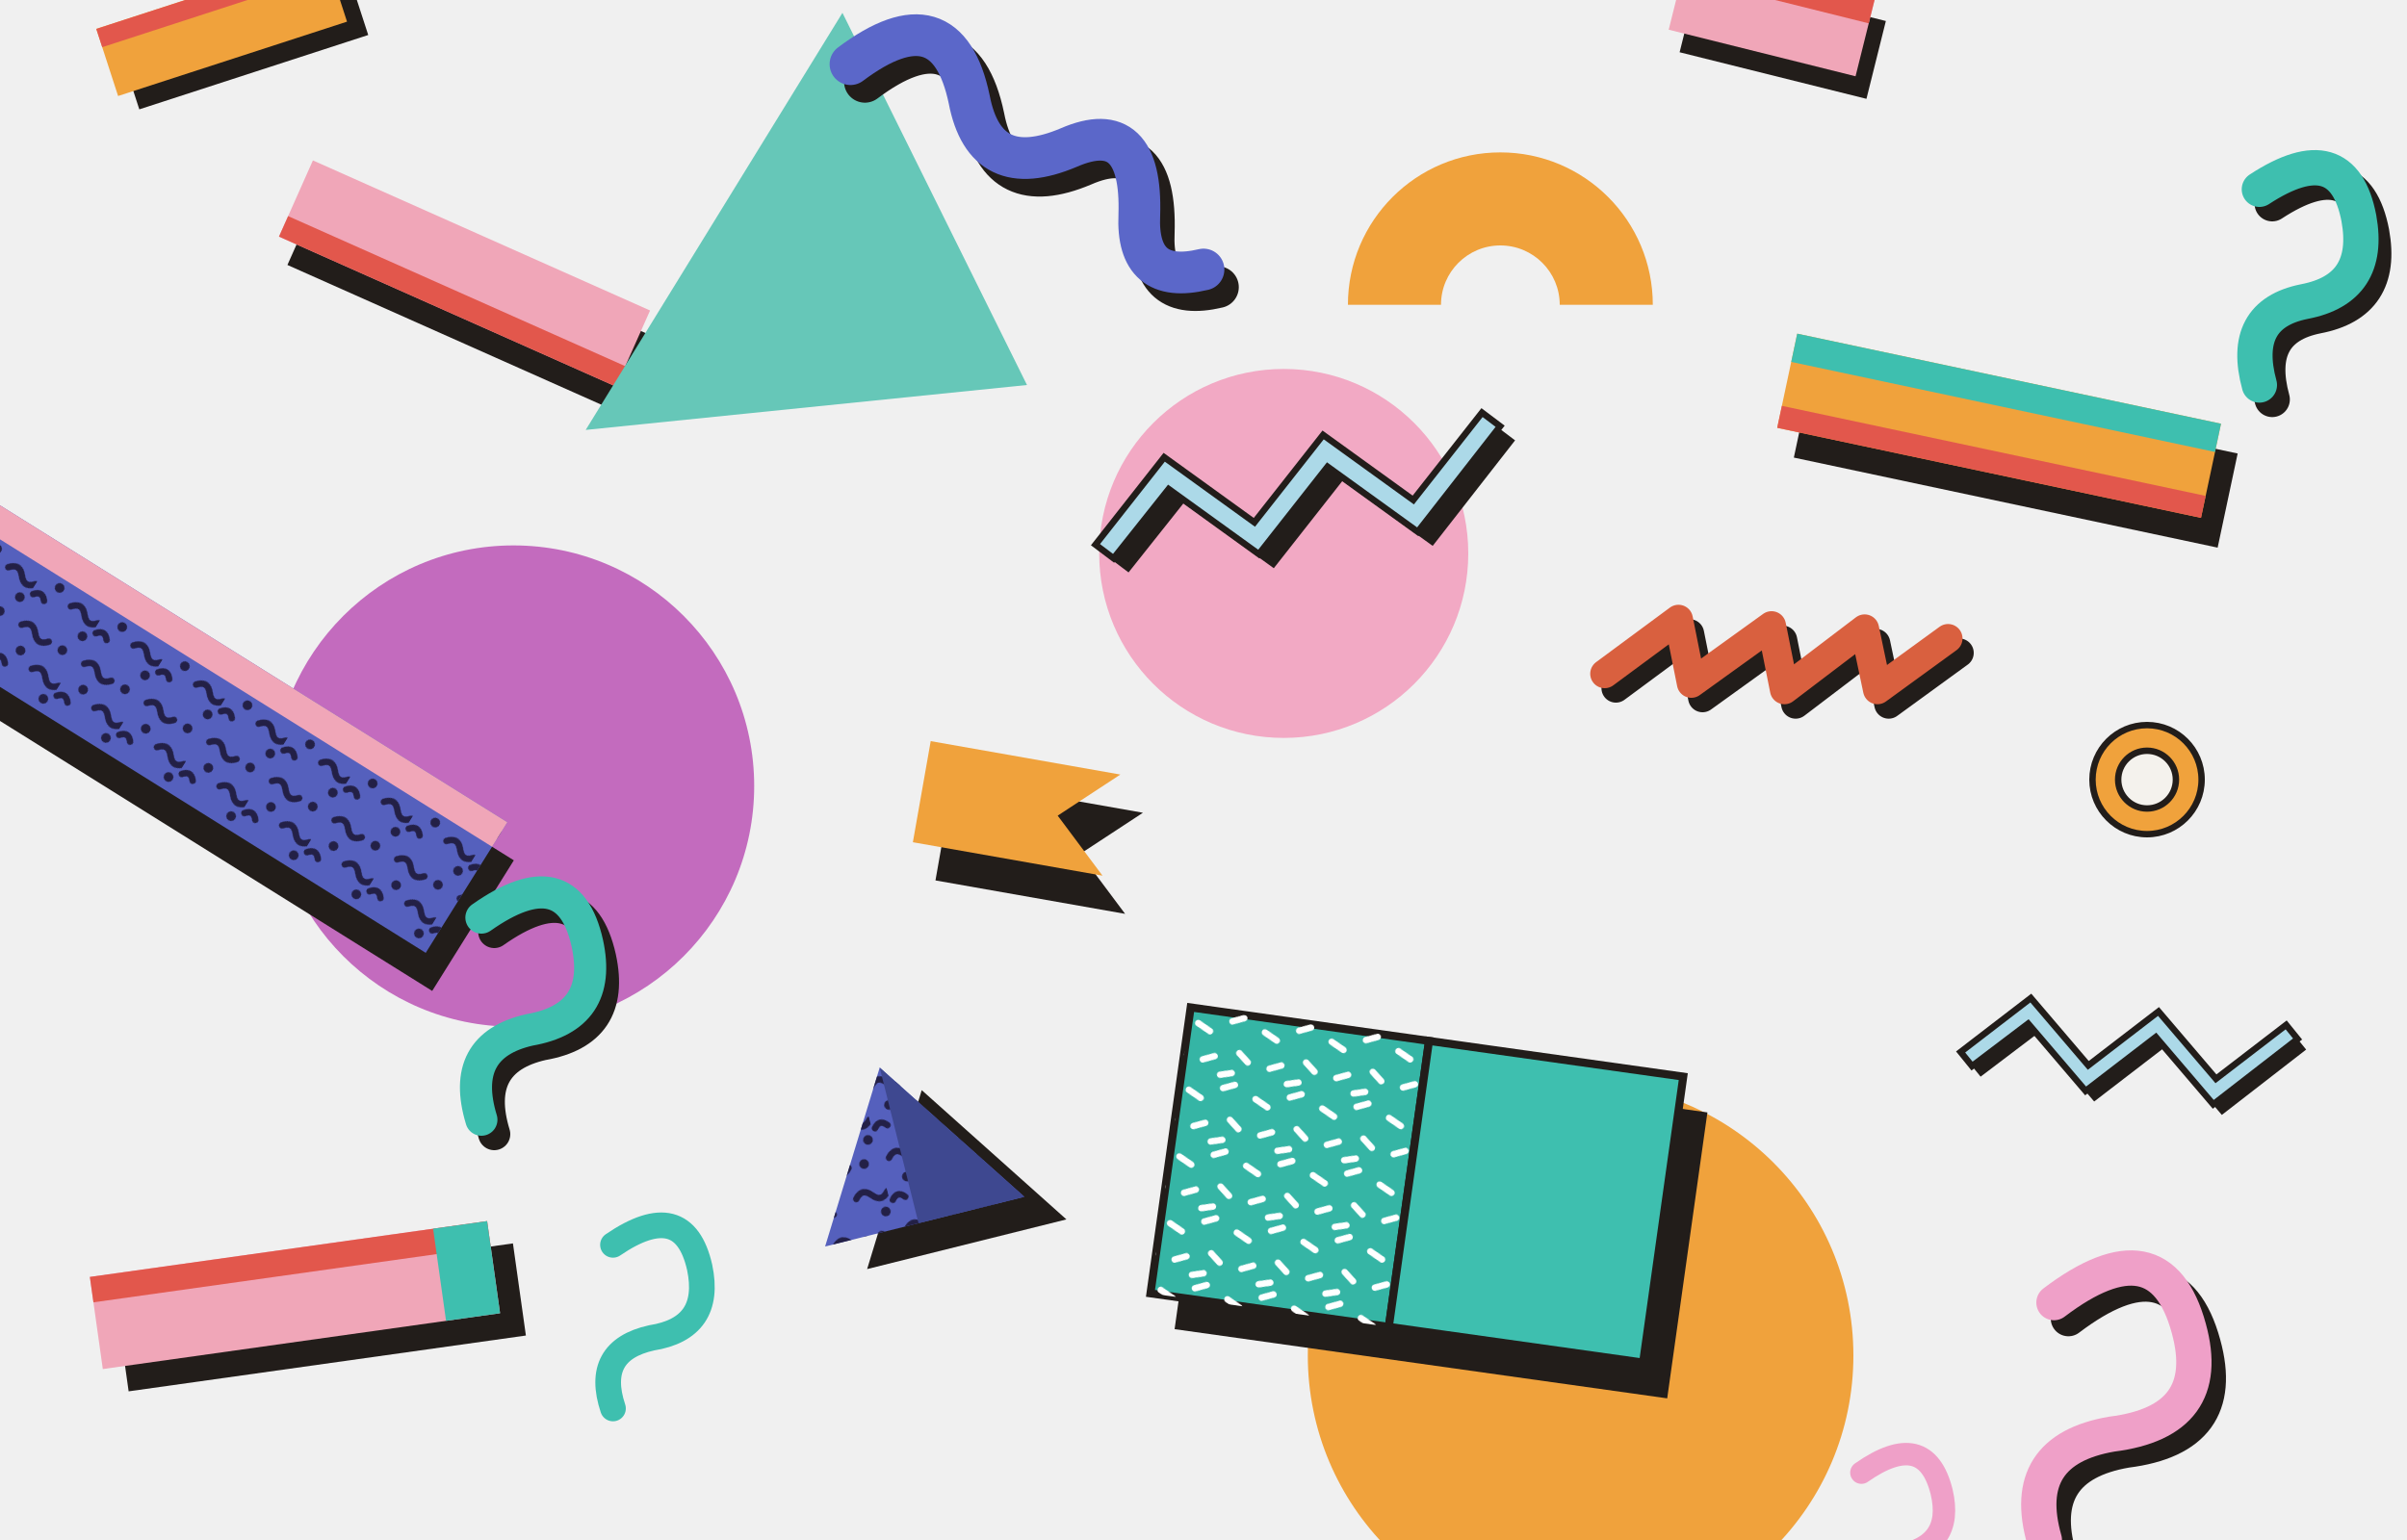
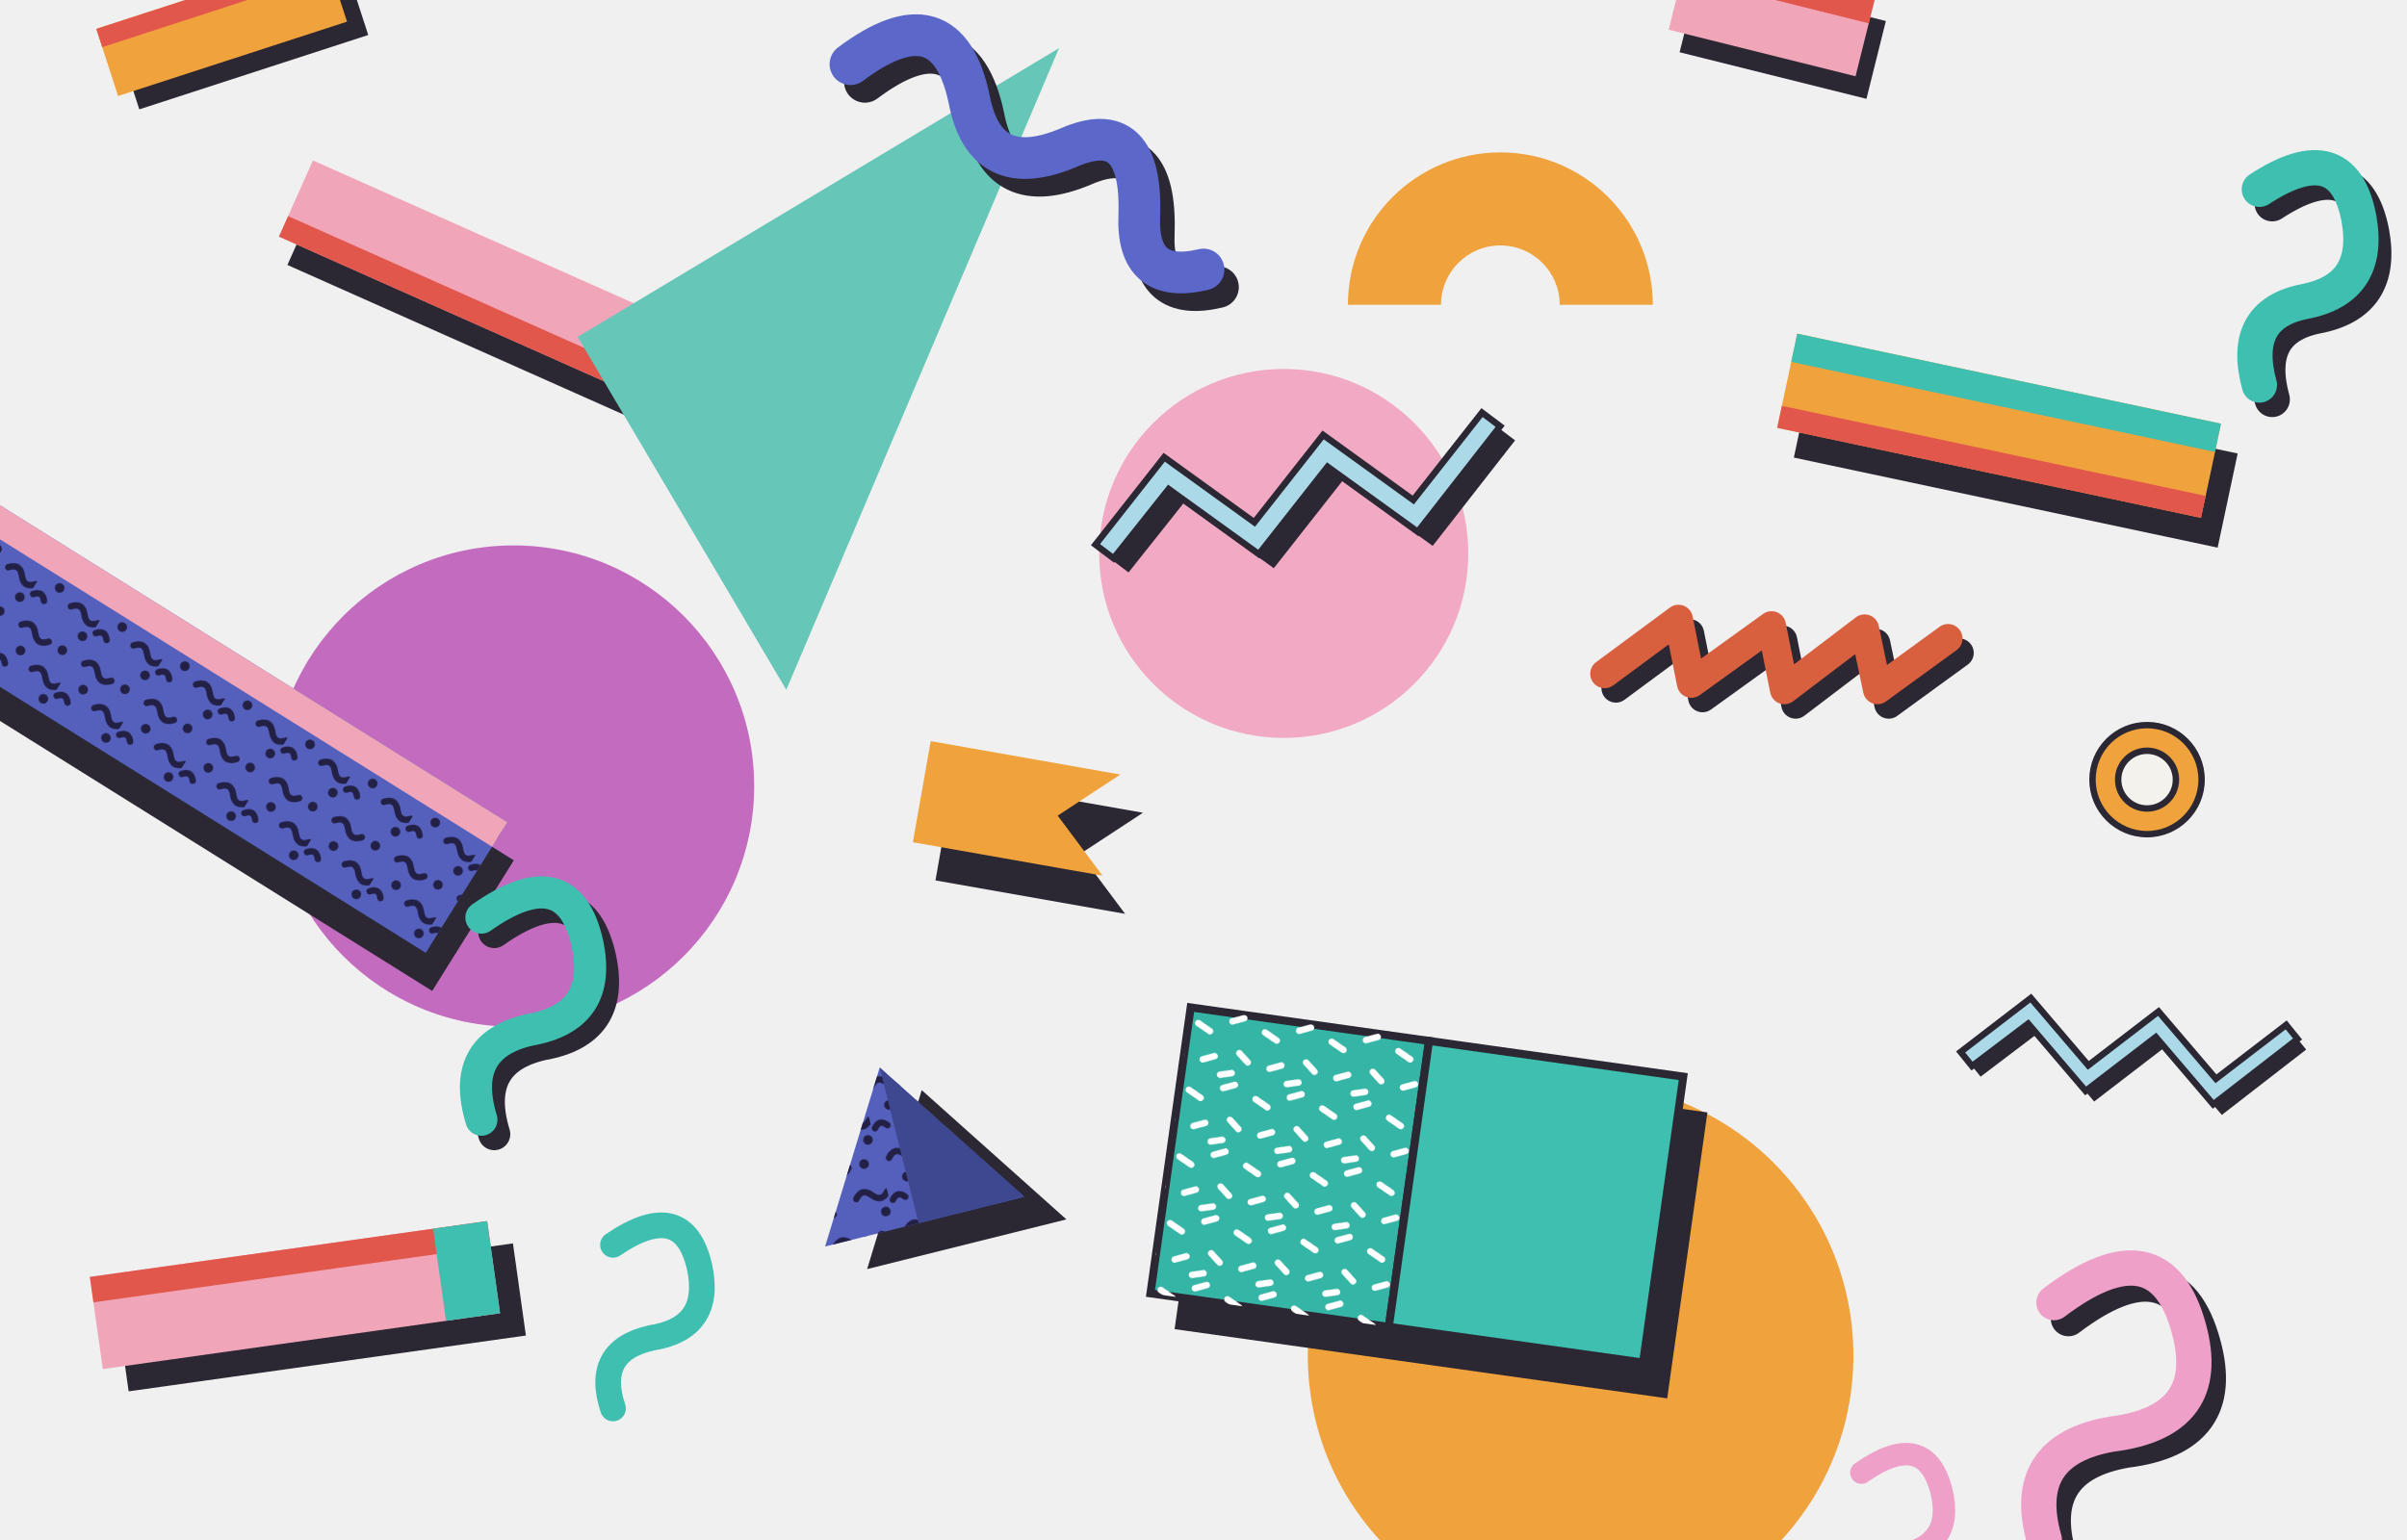
<svg xmlns="http://www.w3.org/2000/svg" width="1500" height="960" viewBox="0 0 1500 960">
  <defs>
    <pattern id="tz" width="46" height="46" patternUnits="userSpaceOnUse">
      <g fill="none" stroke="#232046" stroke-width="4" stroke-linecap="round">
        <path d="M6 10 q5 -6 10 0 t10 0" />
        <path d="M26 30 q5 -6 10 0 t10 0" />
        <path d="M2 36 q4 -5 8 0" />
      </g>
      <g fill="#232046">
        <circle cx="36" cy="10" r="3" />
        <circle cx="14" cy="24" r="3" />
        <circle cx="42" cy="42" r="3" />
      </g>
    </pattern>
    <pattern id="spr" width="42" height="42" patternUnits="userSpaceOnUse">
      <g stroke="#FFFFFF" stroke-width="4" stroke-linecap="round">
        <line x1="6" y1="9" x2="14" y2="13" />
        <line x1="27" y1="5" x2="34" y2="2" />
        <line x1="34" y1="24" x2="40" y2="29" />
        <line x1="12" y1="31" x2="19" y2="28" />
        <line x1="24" y1="39" x2="31" y2="37" />
      </g>
    </pattern>
  </defs>
  <circle cx="320" cy="490" r="150" fill="#C36BBE" />
  <circle cx="800" cy="345" r="115" fill="#F2A9C4" />
  <circle cx="985" cy="845" r="170" fill="#F0A23C" />
  <g transform="translate(60,18) rotate(-18)">
-     <rect x="10" y="12" width="150" height="44" fill="#221D1A" />
+     <rect x="10" y="12" width="150" height="44" fill="#2B2733" />
    <rect x="0" y="0" width="150" height="44" fill="#F0A23C" />
    <rect x="0" y="0" width="150" height="12" fill="#E2574C" />
  </g>
  <g transform="translate(195,100) rotate(24)">
-     <rect x="12" y="14" width="230" height="52" fill="#221D1A" />
+     <rect x="12" y="14" width="230" height="52" fill="#2B2733" />
    <rect x="0" y="0" width="230" height="52" fill="#F0A6B8" />
    <rect x="0" y="38" width="230" height="14" fill="#E2574C" />
  </g>
-   <polygon points="365,268 640,240 525,8" fill="#66C7B8" />
-   <path d="M530 40 q60 -45 74 22 q10 52 62 30 q46 -20 44 42 q-2 44 40 34" fill="none" stroke="#221D1A" stroke-width="26" stroke-linecap="round" transform="translate(9,11)" />
+   <polygon points="360,210 660,30 490,430" fill="#66C7B8" />
+   <path d="M530 40 q60 -45 74 22 q10 52 62 30 q46 -20 44 42 q-2 44 40 34" fill="none" stroke="#2B2733" stroke-width="26" stroke-linecap="round" transform="translate(9,11)" />
  <path d="M530 40 q60 -45 74 22 q10 52 62 30 q46 -20 44 42 q-2 44 40 34" fill="none" stroke="#5B67C9" stroke-width="26" stroke-linecap="round" />
  <path d="M840 190 A 95 95 0 0 1 1030 190 L 972 190 A 37 37 0 0 0 898 190 Z" fill="#F0A23C" />
  <g transform="translate(1052,-30) rotate(14)">
-     <rect x="10" y="12" width="120" height="50" fill="#221D1A" />
+     <rect x="10" y="12" width="120" height="50" fill="#2B2733" />
    <rect x="0" y="0" width="120" height="50" fill="#F0A6B8" />
    <rect x="0" y="0" width="120" height="16" fill="#E2574C" />
  </g>
-   <path d="M1408 118 q52 -34 62 18 q8 44 -34 52 q-40 8 -28 52" fill="none" stroke="#221D1A" stroke-width="22" stroke-linecap="round" transform="translate(8,9)" />
+   <path d="M1408 118 q52 -34 62 18 q8 44 -34 52 q-40 8 -28 52" fill="none" stroke="#2B2733" stroke-width="22" stroke-linecap="round" transform="translate(8,9)" />
  <path d="M1408 118 q52 -34 62 18 q8 44 -34 52 q-40 8 -28 52" fill="none" stroke="#3EBFAF" stroke-width="22" stroke-linecap="round" />
  <g transform="translate(1120,208) rotate(12)">
-     <rect x="14" y="16" width="270" height="60" fill="#221D1A" />
+     <rect x="14" y="16" width="270" height="60" fill="#2B2733" />
    <rect x="0" y="0" width="270" height="60" fill="#F0A23C" />
    <rect x="0" y="0" width="270" height="18" fill="#3EBFAF" />
    <rect x="0" y="46" width="270" height="14" fill="#E2574C" />
  </g>
  <g transform="translate(-40,290) rotate(32)">
-     <rect x="16" y="18" width="420" height="96" fill="#221D1A" />
+     <rect x="16" y="18" width="420" height="96" fill="#2B2733" />
    <rect x="0" y="0" width="420" height="96" fill="#5560BD" />
    <rect x="0" y="0" width="420" height="96" fill="url(#tz)" />
    <rect x="0" y="0" width="420" height="18" fill="#F0A6B8" />
  </g>
  <g transform="translate(676,292) rotate(-8)">
-     <polygon points="8,58 58,10 108,58 158,10 208,58 258,10 268,20 208,78 158,30 108,78 58,30 18,68" fill="#221D1A" />
-     <polygon points="0,48 50,0 100,48 150,0 200,48 250,0 260,10 200,68 150,20 100,68 50,20 10,58" fill="#ACD9E8" stroke="#221D1A" stroke-width="4" />
+     <polygon points="8,58 58,10 108,58 158,10 208,58 258,10 268,20 208,78 158,30 108,78 58,30 18,68" fill="#2B2733" />
+     <polygon points="0,48 50,0 100,48 150,0 200,48 250,0 260,10 200,68 150,20 100,68 50,20 10,58" fill="#ACD9E8" stroke="#2B2733" stroke-width="4" />
  </g>
-   <path d="M1000 420 l46 -34 8 40 50 -36 8 40 50 -38 8 38 44 -32" fill="none" stroke="#221D1A" stroke-width="18" stroke-linecap="round" stroke-linejoin="round" transform="translate(7,9)" />
+   <path d="M1000 420 l46 -34 8 40 50 -36 8 40 50 -38 8 38 44 -32" fill="none" stroke="#2B2733" stroke-width="18" stroke-linecap="round" stroke-linejoin="round" transform="translate(7,9)" />
  <path d="M1000 420 l46 -34 8 40 50 -36 8 40 50 -38 8 38 44 -32" fill="none" stroke="#D9603F" stroke-width="18" stroke-linecap="round" stroke-linejoin="round" />
  <circle cx="1338" cy="486" r="26" fill="#F4F2ED" />
  <circle cx="1338" cy="486" r="26" fill="none" stroke="#F0A23C" stroke-width="14" />
-   <circle cx="1338" cy="486" r="34" fill="none" stroke="#221D1A" stroke-width="4" />
-   <circle cx="1338" cy="486" r="18" fill="none" stroke="#221D1A" stroke-width="4" />
+   <circle cx="1338" cy="486" r="34" fill="none" stroke="#2B2733" stroke-width="4" />
+   <circle cx="1338" cy="486" r="18" fill="none" stroke="#2B2733" stroke-width="4" />
  <g transform="translate(580,462) rotate(10)">
-     <polygon points="10,12 130,12 96,44 130,76 10,76" fill="#221D1A" transform="translate(8,9)" />
+     <polygon points="10,12 130,12 96,44 130,76 10,76" fill="#2B2733" transform="translate(8,9)" />
    <polygon points="0,0 120,0 86,32 120,64 0,64" fill="#F0A23C" />
  </g>
-   <path d="M300 572 q54 -38 66 16 q10 46 -36 54 q-44 10 -30 56" fill="none" stroke="#221D1A" stroke-width="20" stroke-linecap="round" transform="translate(8,9)" />
+   <path d="M300 572 q54 -38 66 16 q10 46 -36 54 q-44 10 -30 56" fill="none" stroke="#2B2733" stroke-width="20" stroke-linecap="round" transform="translate(8,9)" />
  <path d="M300 572 q54 -38 66 16 q10 46 -36 54 q-44 10 -30 56" fill="none" stroke="#3EBFAF" stroke-width="20" stroke-linecap="round" />
  <g transform="translate(490,680) rotate(-14)">
-     <polygon points="72,10 140,110 12,110" fill="#221D1A" transform="translate(10,10)" />
+     <polygon points="72,10 140,110 12,110" fill="#2B2733" transform="translate(10,10)" />
    <polygon points="60,0 128,100 0,100" fill="#5560BD" />
    <polygon points="60,0 128,100 0,100" fill="url(#tz)" />
    <polygon points="60,0 128,100 60,100" fill="#3E4890" />
  </g>
  <g transform="translate(742,628) rotate(8)">
-     <rect x="18" y="20" width="310" height="180" fill="#221D1A" />
-     <rect x="0" y="0" width="150" height="180" fill="#35B5A5" stroke="#221D1A" stroke-width="5" />
+     <rect x="18" y="20" width="310" height="180" fill="#2B2733" />
+     <rect x="0" y="0" width="150" height="180" fill="#35B5A5" stroke="#2B2733" stroke-width="5" />
    <rect x="0" y="0" width="150" height="180" fill="url(#spr)" />
-     <rect x="150" y="0" width="160" height="180" fill="#3EBFAF" stroke="#221D1A" stroke-width="5" />
+     <rect x="150" y="0" width="160" height="180" fill="#3EBFAF" stroke="#2B2733" stroke-width="5" />
  </g>
  <g transform="translate(56,796) rotate(-8)">
-     <rect x="14" y="16" width="250" height="58" fill="#221D1A" />
+     <rect x="14" y="16" width="250" height="58" fill="#2B2733" />
    <rect x="0" y="0" width="250" height="58" fill="#F0A6B8" />
    <rect x="0" y="0" width="250" height="16" fill="#E2574C" />
    <rect x="216" y="0" width="34" height="58" fill="#3EBFAF" />
  </g>
  <path d="M382 776 q44 -30 54 14 q8 38 -30 44 q-36 8 -24 44" fill="none" stroke="#3EBFAF" stroke-width="16" stroke-linecap="round" />
  <g transform="translate(1226,616) rotate(6)">
-     <polygon points="6,46 46,8 86,46 126,8 166,46 206,8 214,16 166,62 126,24 86,62 46,24 14,54" fill="#221D1A" />
-     <polygon points="0,40 40,2 80,40 120,2 160,40 200,2 208,10 160,56 120,18 80,56 40,18 8,48" fill="#ACD9E8" stroke="#221D1A" stroke-width="4" />
+     <polygon points="6,46 46,8 86,46 126,8 166,46 206,8 214,16 166,62 126,24 86,62 46,24 14,54" fill="#2B2733" />
+     <polygon points="0,40 40,2 80,40 120,2 160,40 200,2 208,10 160,56 120,18 80,56 40,18 8,48" fill="#ACD9E8" stroke="#2B2733" stroke-width="4" />
  </g>
-   <path d="M1280 812 q66 -50 84 16 q16 58 -48 66 q-58 10 -42 66" fill="none" stroke="#221D1A" stroke-width="22" stroke-linecap="round" transform="translate(9,10)" />
+   <path d="M1280 812 q66 -50 84 16 q16 58 -48 66 q-58 10 -42 66" fill="none" stroke="#2B2733" stroke-width="22" stroke-linecap="round" transform="translate(9,10)" />
  <path d="M1280 812 q66 -50 84 16 q16 58 -48 66 q-58 10 -42 66" fill="none" stroke="#EFA0C8" stroke-width="22" stroke-linecap="round" />
  <path d="M1160 918 q40 -28 50 12 q8 34 -28 40" fill="none" stroke="#EFA0C8" stroke-width="14" stroke-linecap="round" />
</svg>
